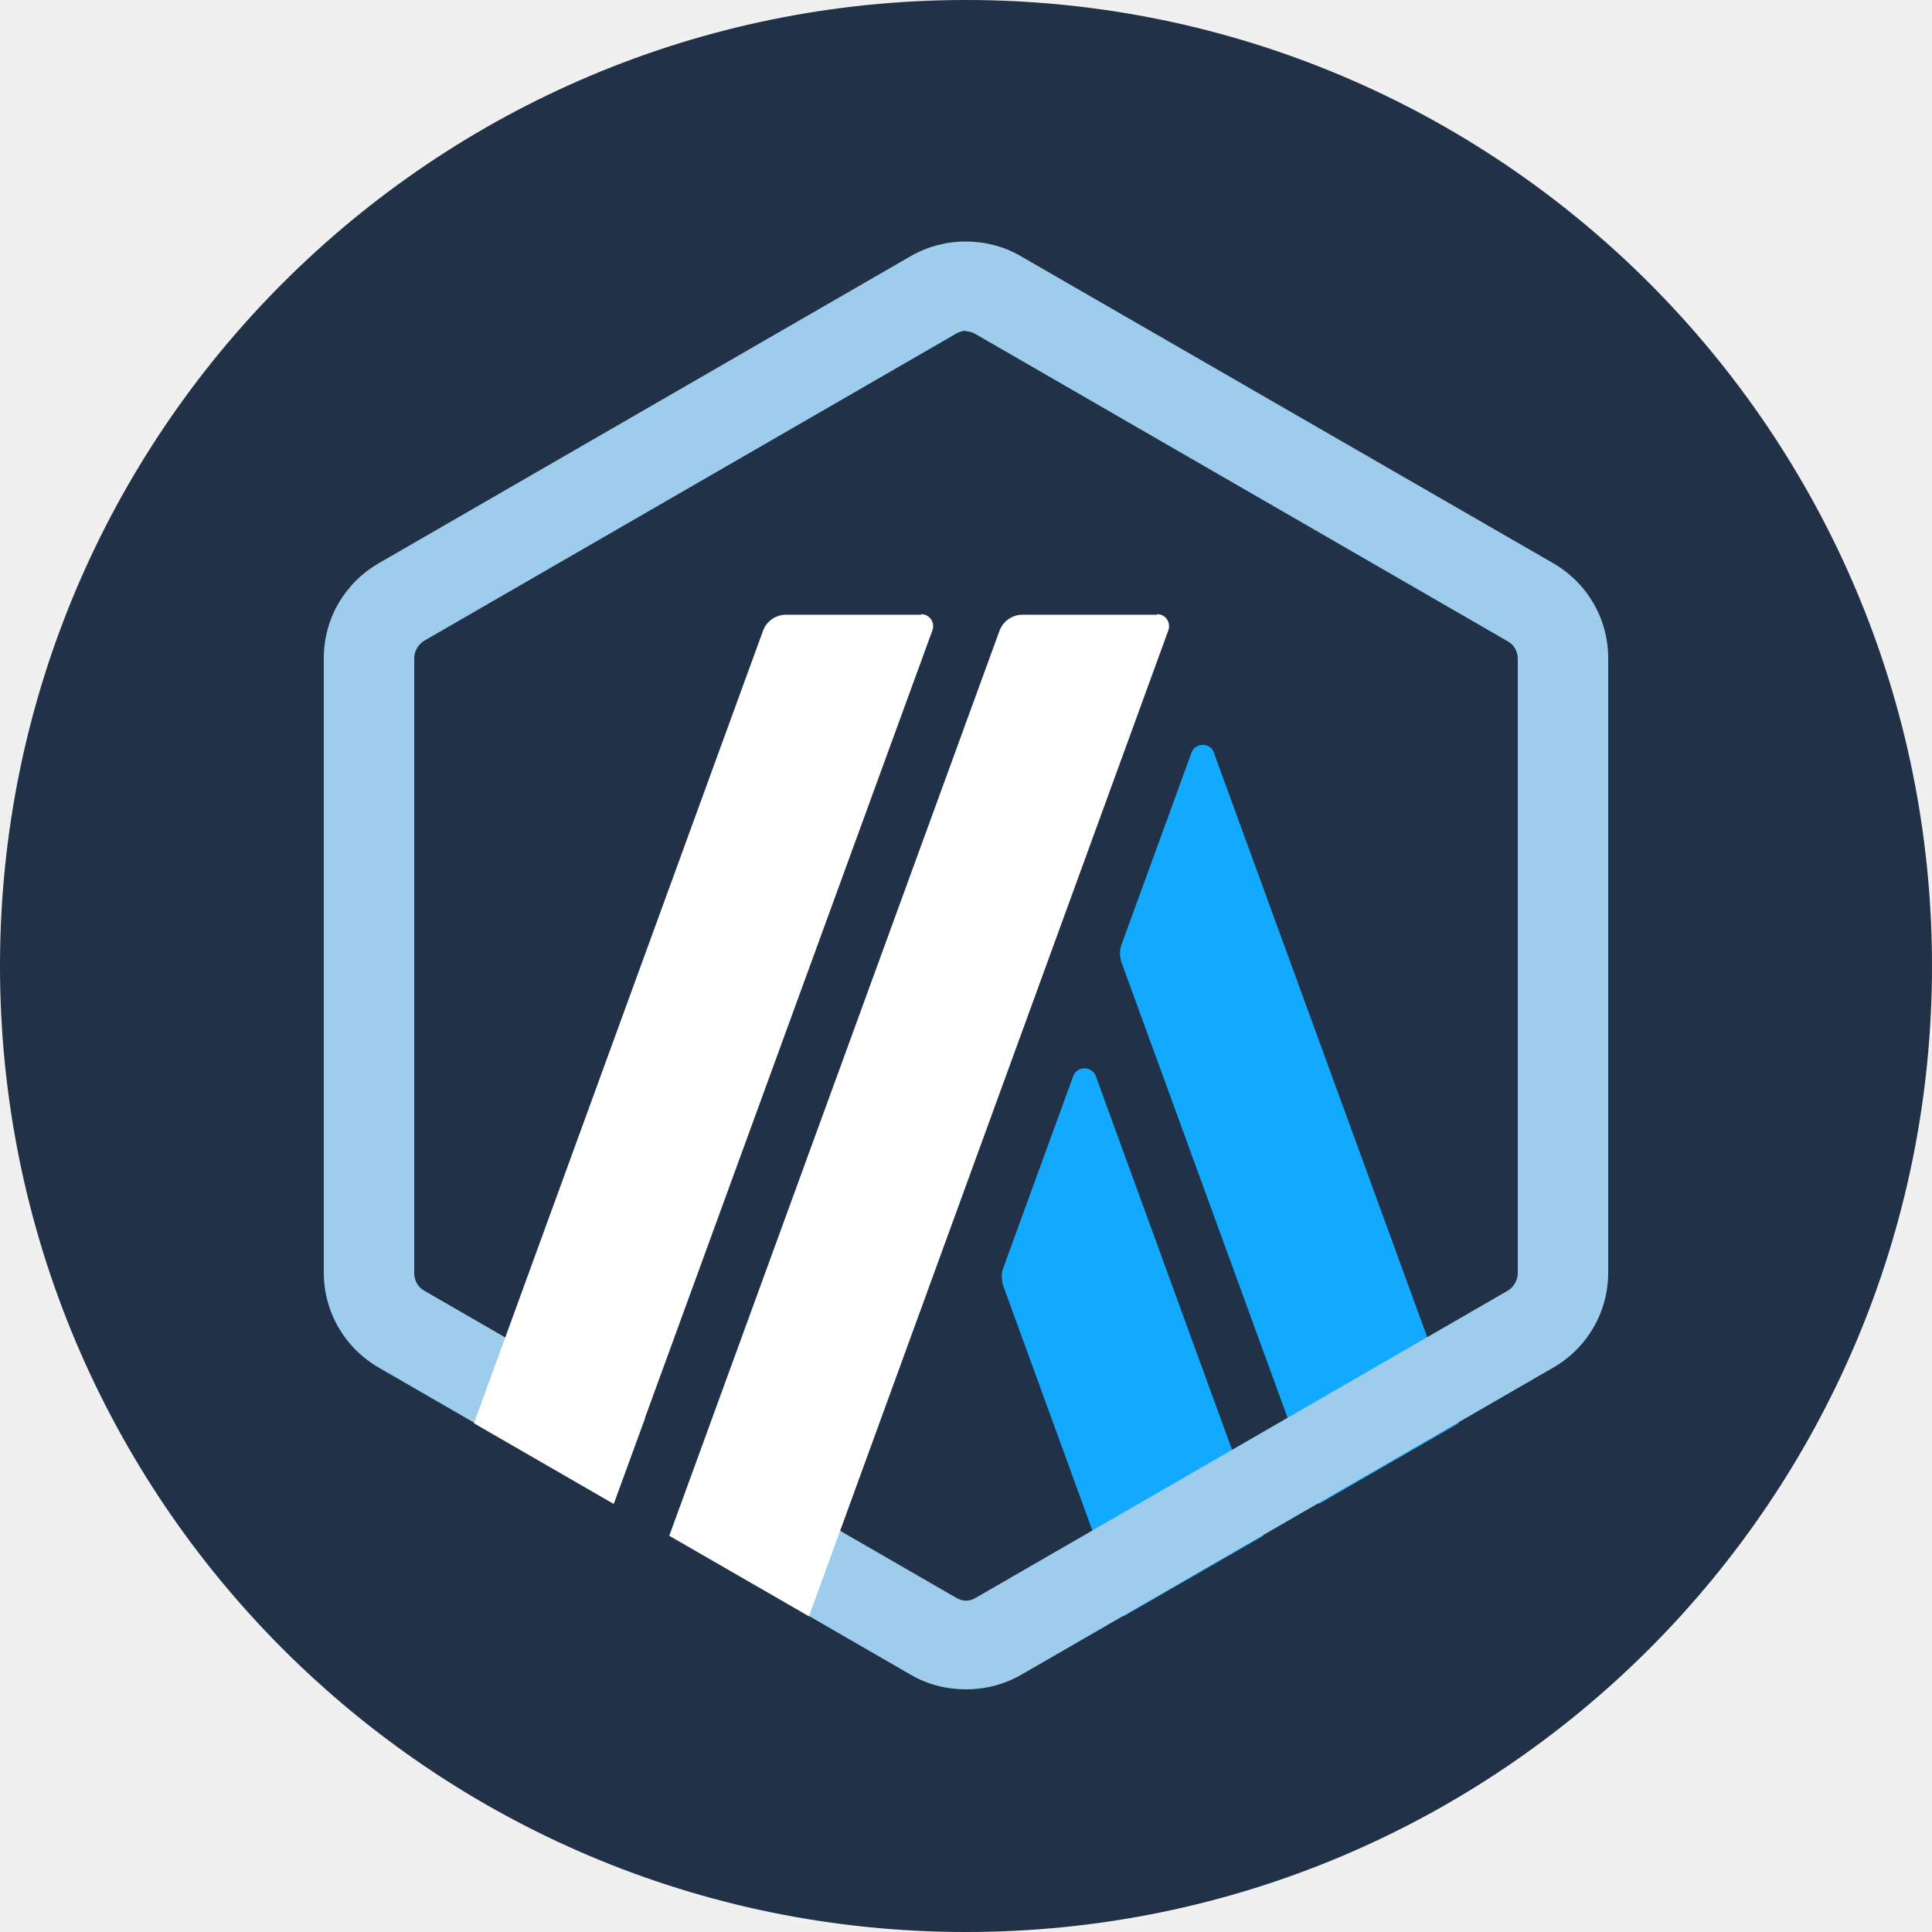
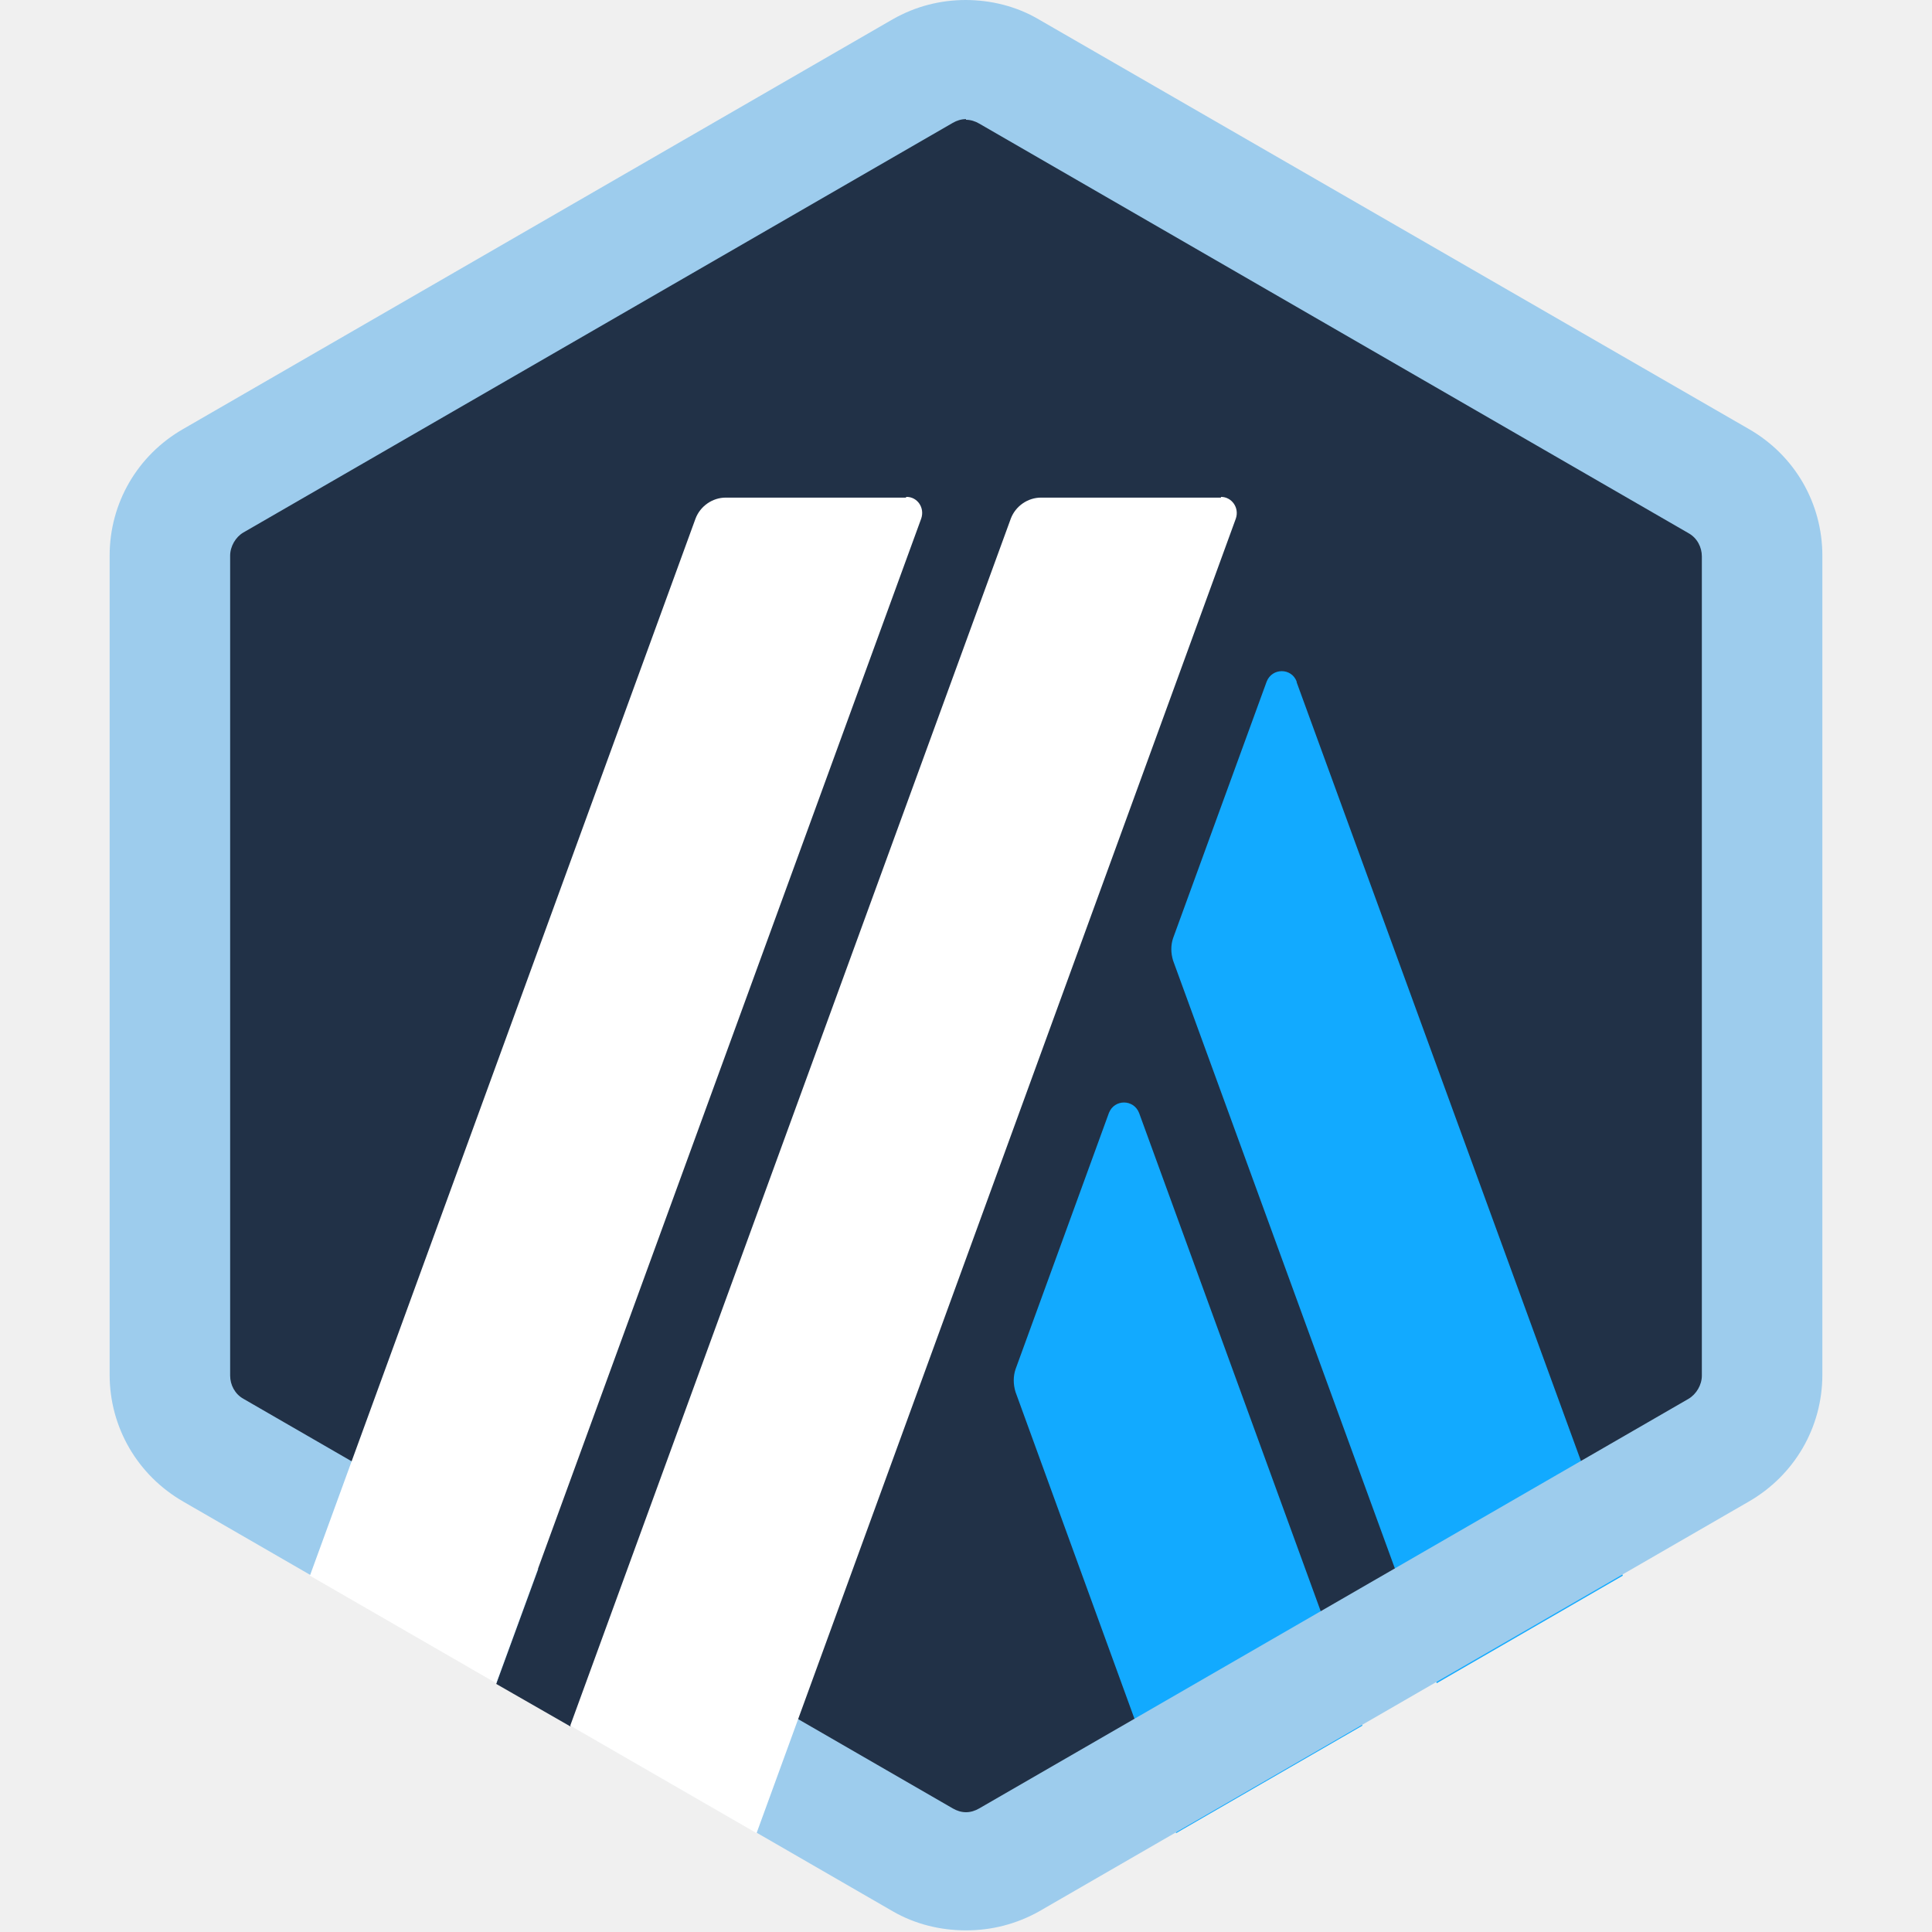
- <svg xmlns="http://www.w3.org/2000/svg" width="32" height="32" viewBox="0 0 32 32" fill="none">
-   <g clip-path="url(#clip0_2143_14786)">
-     <path d="M16 32C24.837 32 32 24.837 32 16C32 7.163 24.837 0 16 0C7.163 0 0 7.163 0 16C0 24.837 7.163 32 16 32Z" fill="#213147" />
-     <path d="M6.17 11.296V20.704C6.17 21.309 6.486 21.856 7.014 22.163L15.165 26.867C15.683 27.165 16.326 27.165 16.845 26.867L24.995 22.163C25.514 21.866 25.84 21.309 25.84 20.704V11.296C25.84 10.691 25.523 10.144 24.995 9.837L16.845 5.133C16.326 4.835 15.683 4.835 15.165 5.133L7.014 9.837C6.496 10.134 6.179 10.691 6.179 11.296H6.17Z" fill="#213147" />
-     <path d="M17.776 17.824L16.614 21.011C16.586 21.098 16.586 21.194 16.614 21.29L18.611 26.771L20.925 25.437L18.15 17.824C18.083 17.651 17.843 17.651 17.776 17.824Z" fill="#12AAFF" />
-     <path d="M20.109 12.467C20.042 12.294 19.802 12.294 19.735 12.467L18.573 15.654C18.544 15.741 18.544 15.837 18.573 15.933L21.846 24.909L24.16 23.574L20.109 12.477V12.467Z" fill="#12AAFF" />
-     <path d="M16 5.488C16.058 5.488 16.115 5.507 16.163 5.536L24.976 10.624C25.082 10.682 25.139 10.797 25.139 10.912V21.088C25.139 21.203 25.072 21.318 24.976 21.376L16.163 26.464C16.115 26.493 16.058 26.512 16 26.512C15.943 26.512 15.885 26.493 15.837 26.464L7.024 21.376C6.918 21.318 6.861 21.203 6.861 21.088V10.902C6.861 10.787 6.928 10.672 7.024 10.614L15.837 5.526C15.885 5.498 15.943 5.478 16 5.478V5.488ZM16 4C15.683 4 15.376 4.077 15.088 4.24L6.275 9.328C5.709 9.654 5.363 10.25 5.363 10.902V21.078C5.363 21.731 5.709 22.326 6.275 22.653L15.088 27.741C15.367 27.904 15.683 27.981 16 27.981C16.317 27.981 16.624 27.904 16.912 27.741L25.725 22.653C26.291 22.326 26.637 21.731 26.637 21.078V10.902C26.637 10.25 26.291 9.654 25.725 9.328L16.902 4.24C16.624 4.077 16.307 4 15.991 4H16Z" fill="#9DCCED" />
-     <path d="M10.163 24.918L10.979 22.691L12.611 24.045L11.085 25.446L10.163 24.918Z" fill="#213147" />
-     <path d="M15.251 10.182H13.014C12.851 10.182 12.698 10.288 12.64 10.442L7.85 23.574L10.163 24.909L15.443 10.442C15.491 10.307 15.395 10.173 15.261 10.173L15.251 10.182Z" fill="white" />
-     <path d="M19.168 10.182H16.931C16.768 10.182 16.615 10.288 16.557 10.442L11.085 25.437L13.399 26.771L19.351 10.442C19.399 10.307 19.303 10.173 19.168 10.173V10.182Z" fill="white" />
+ <svg xmlns="http://www.w3.org/2000/svg" width="32px" height="32px" viewBox="0 0 32 32" version="1.1">
+   <g id="surface1">
+     <path style=" stroke:none;fill-rule:nonzero;fill:rgb(12.941%,19.216%,27.843%);fill-opacity:1;" d="M 2.895 9.727 L 2.895 22.273 C 2.895 23.078 3.316 23.809 4.02 24.219 L 14.887 30.488 C 15.578 30.887 16.434 30.887 17.125 30.488 L 27.992 24.219 C 28.684 23.82 29.121 23.078 29.121 22.273 L 29.121 9.727 C 29.121 8.922 28.699 8.191 27.992 7.781 L 17.125 1.512 C 16.434 1.113 15.578 1.113 14.887 1.512 L 4.02 7.781 C 3.328 8.18 2.906 8.922 2.906 9.727 Z M 2.895 9.727 " />
+     <path style=" stroke:none;fill-rule:nonzero;fill:rgb(7.059%,66.667%,100%);fill-opacity:1;" d="M 18.367 18.434 L 16.82 22.68 C 16.781 22.797 16.781 22.926 16.82 23.055 L 19.48 30.363 L 22.566 28.582 L 18.867 18.434 C 18.777 18.203 18.457 18.203 18.367 18.434 Z M 18.367 18.434 " />
+     <path style=" stroke:none;fill-rule:nonzero;fill:rgb(7.059%,66.667%,100%);fill-opacity:1;" d="M 21.477 11.289 C 21.391 11.059 21.07 11.059 20.98 11.289 L 19.43 15.539 C 19.391 15.656 19.391 15.781 19.43 15.91 L 23.797 27.879 L 26.879 26.098 L 21.477 11.301 Z M 21.477 11.289 " />
+     <path style=" stroke:none;fill-rule:nonzero;fill:rgb(61.569%,80%,92.941%);fill-opacity:1;" d="M 16 1.984 C 16.078 1.984 16.152 2.008 16.219 2.047 L 27.969 8.832 C 28.109 8.91 28.188 9.062 28.188 9.215 L 28.188 22.785 C 28.188 22.938 28.098 23.09 27.969 23.168 L 16.219 29.953 C 16.152 29.992 16.078 30.016 16 30.016 C 15.922 30.016 15.848 29.992 15.781 29.953 L 4.031 23.168 C 3.891 23.09 3.812 22.938 3.812 22.785 L 3.812 9.203 C 3.812 9.051 3.902 8.895 4.031 8.82 L 15.781 2.035 C 15.848 1.996 15.922 1.973 16 1.973 Z M 16 0 C 15.578 0 15.168 0.102 14.785 0.32 L 3.035 7.105 C 2.277 7.539 1.816 8.332 1.816 9.203 L 1.816 22.77 C 1.816 23.641 2.277 24.434 3.035 24.871 L 14.785 31.656 C 15.156 31.871 15.578 31.973 16 31.973 C 16.422 31.973 16.832 31.871 17.215 31.656 L 28.965 24.871 C 29.723 24.434 30.184 23.641 30.184 22.77 L 30.184 9.203 C 30.184 8.332 29.723 7.539 28.965 7.105 L 17.203 0.32 C 16.832 0.102 16.41 0 15.988 0 Z M 16 0 " />
+     <path style=" stroke:none;fill-rule:nonzero;fill:rgb(12.941%,19.216%,27.843%);fill-opacity:1;" d="M 8.219 27.891 L 9.305 24.922 L 11.48 26.727 L 9.445 28.594 Z M 8.219 27.891 " />
+     <path style=" stroke:none;fill-rule:nonzero;fill:rgb(100%,100%,100%);fill-opacity:1;" d="M 15 8.242 L 12.02 8.242 C 11.801 8.242 11.598 8.383 11.52 8.59 L 5.133 26.098 L 8.219 27.879 L 15.258 8.59 C 15.32 8.41 15.195 8.23 15.016 8.23 Z M 15 8.242 " />
+     <path style=" stroke:none;fill-rule:nonzero;fill:rgb(100%,100%,100%);fill-opacity:1;" d="M 20.223 8.242 L 17.242 8.242 C 17.023 8.242 16.82 8.383 16.742 8.59 L 9.445 28.582 L 12.531 30.363 L 20.469 8.59 C 20.531 8.41 20.402 8.23 20.223 8.23 Z M 20.223 8.242 " />
  </g>
-   <defs>
-     <clipPath id="clip0_2143_14786">
-       <rect width="32" height="32" fill="white" />
-     </clipPath>
-   </defs>
</svg>
